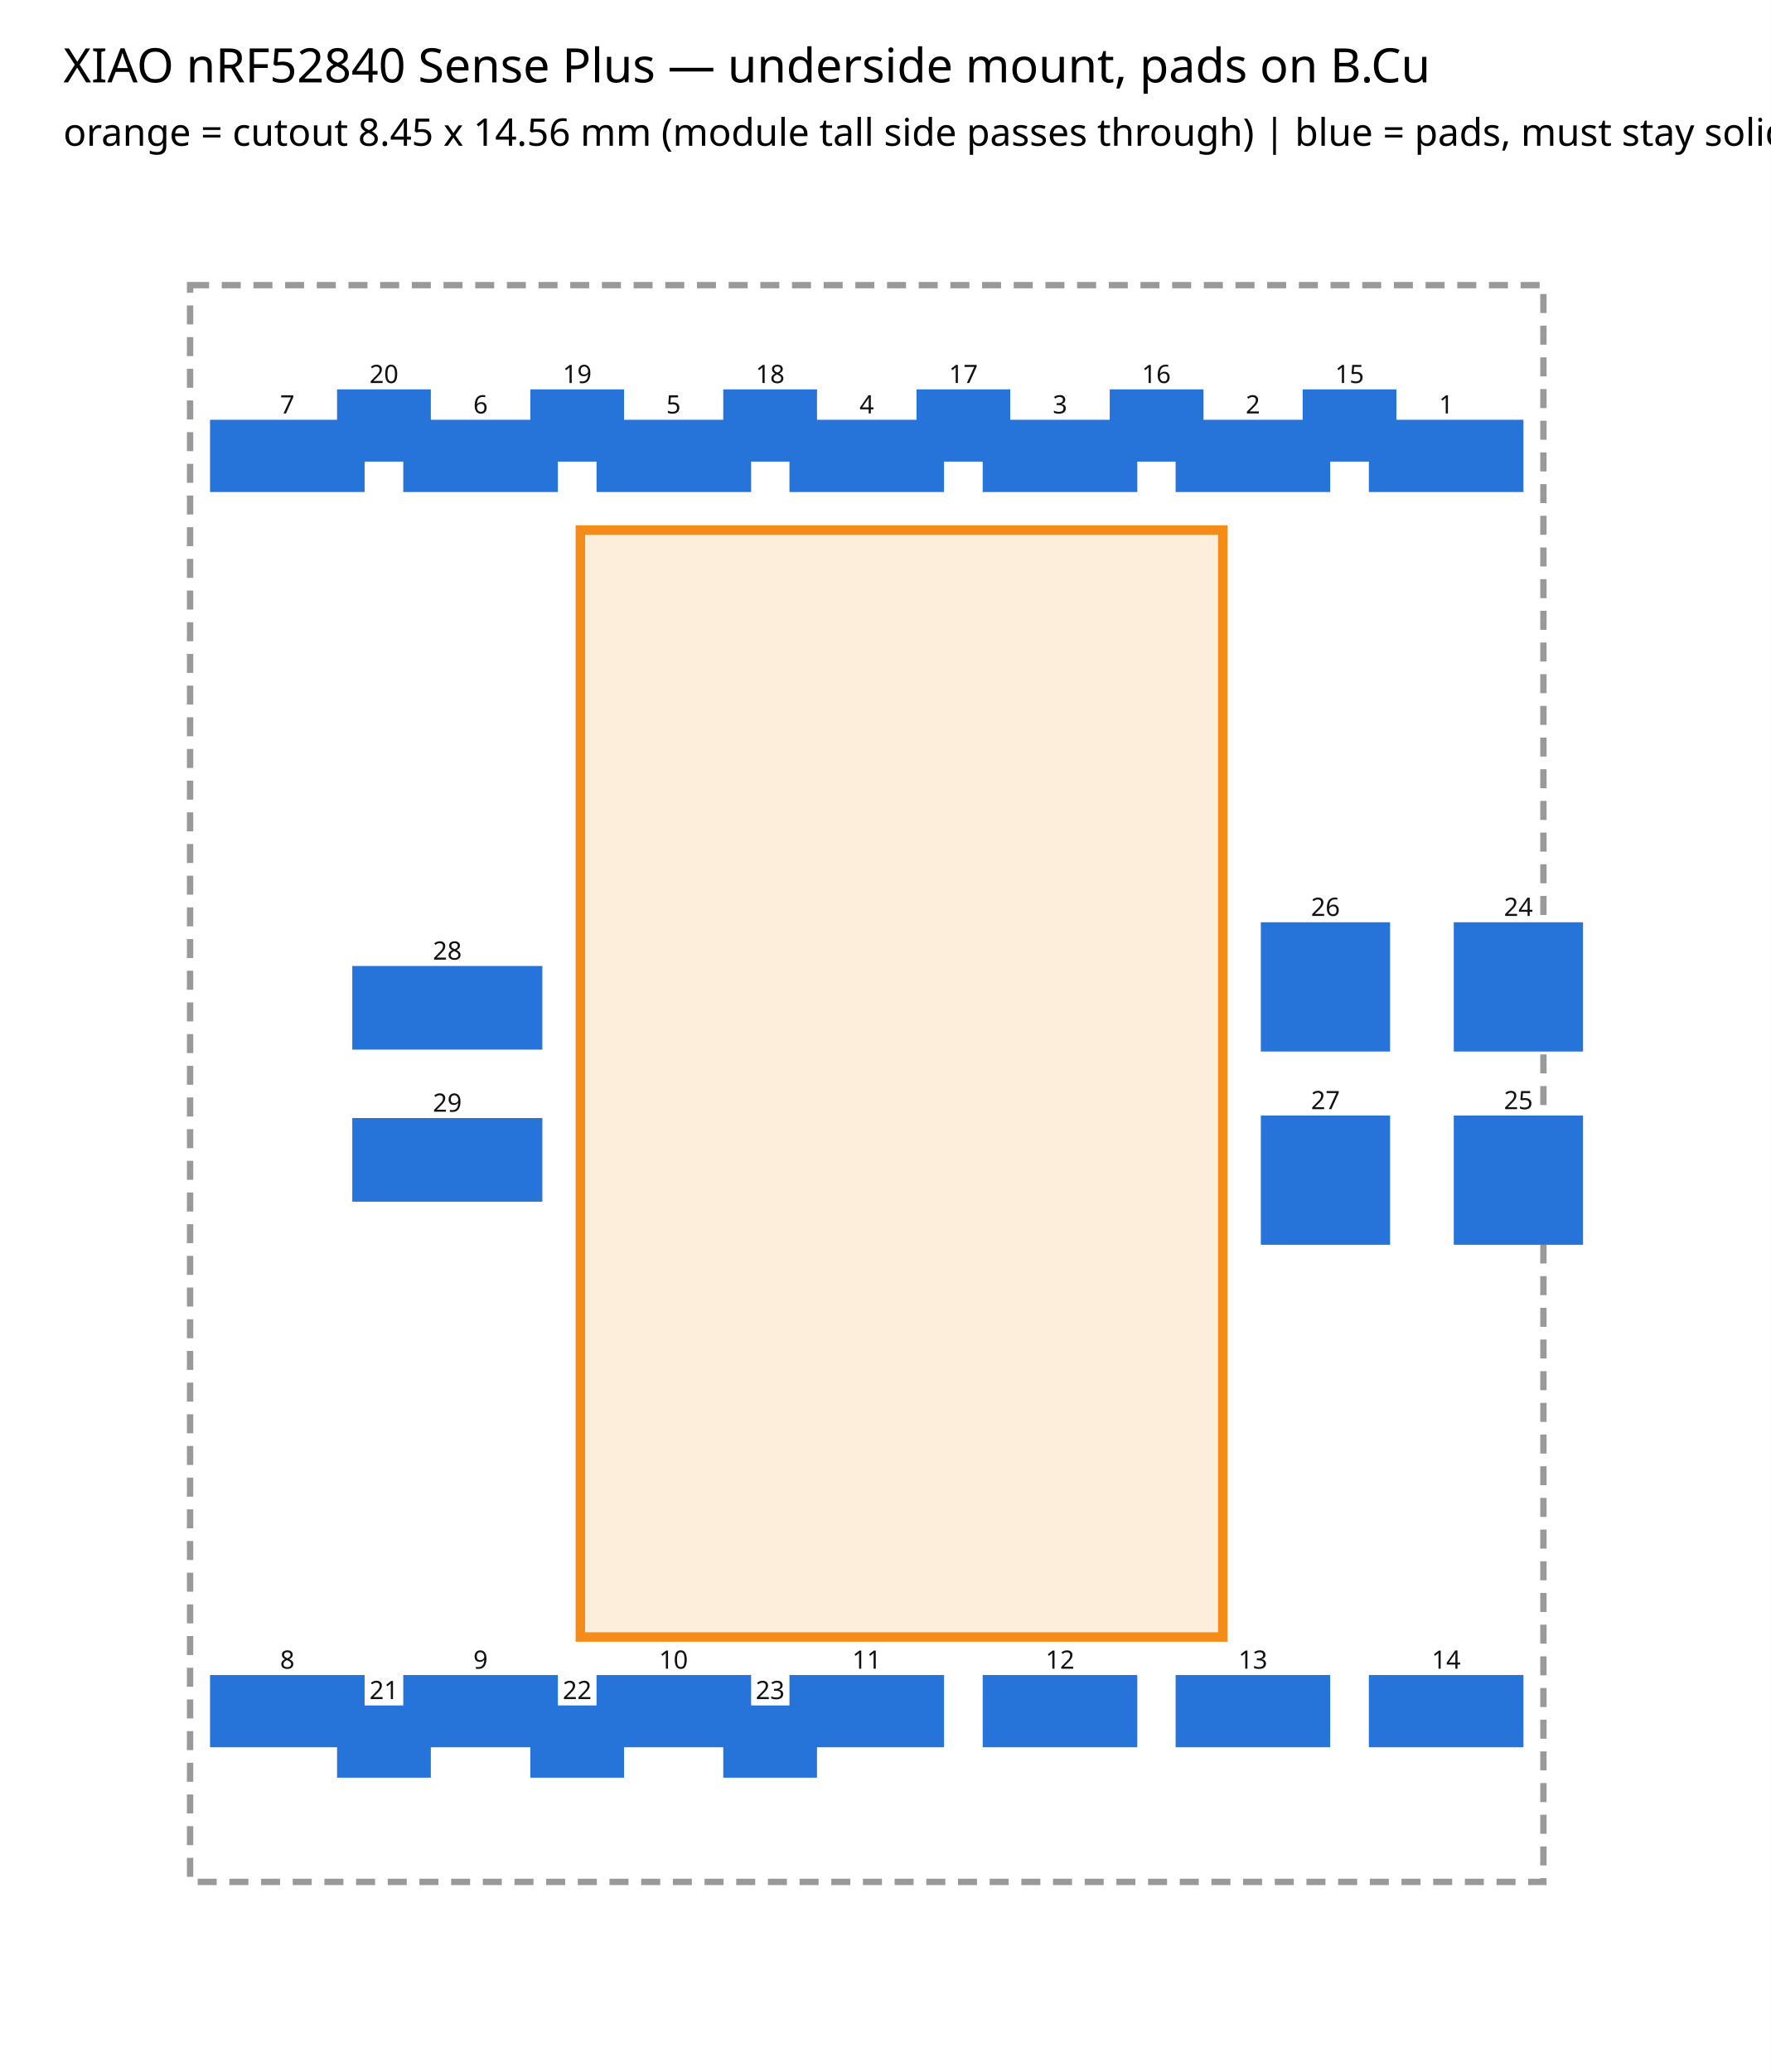
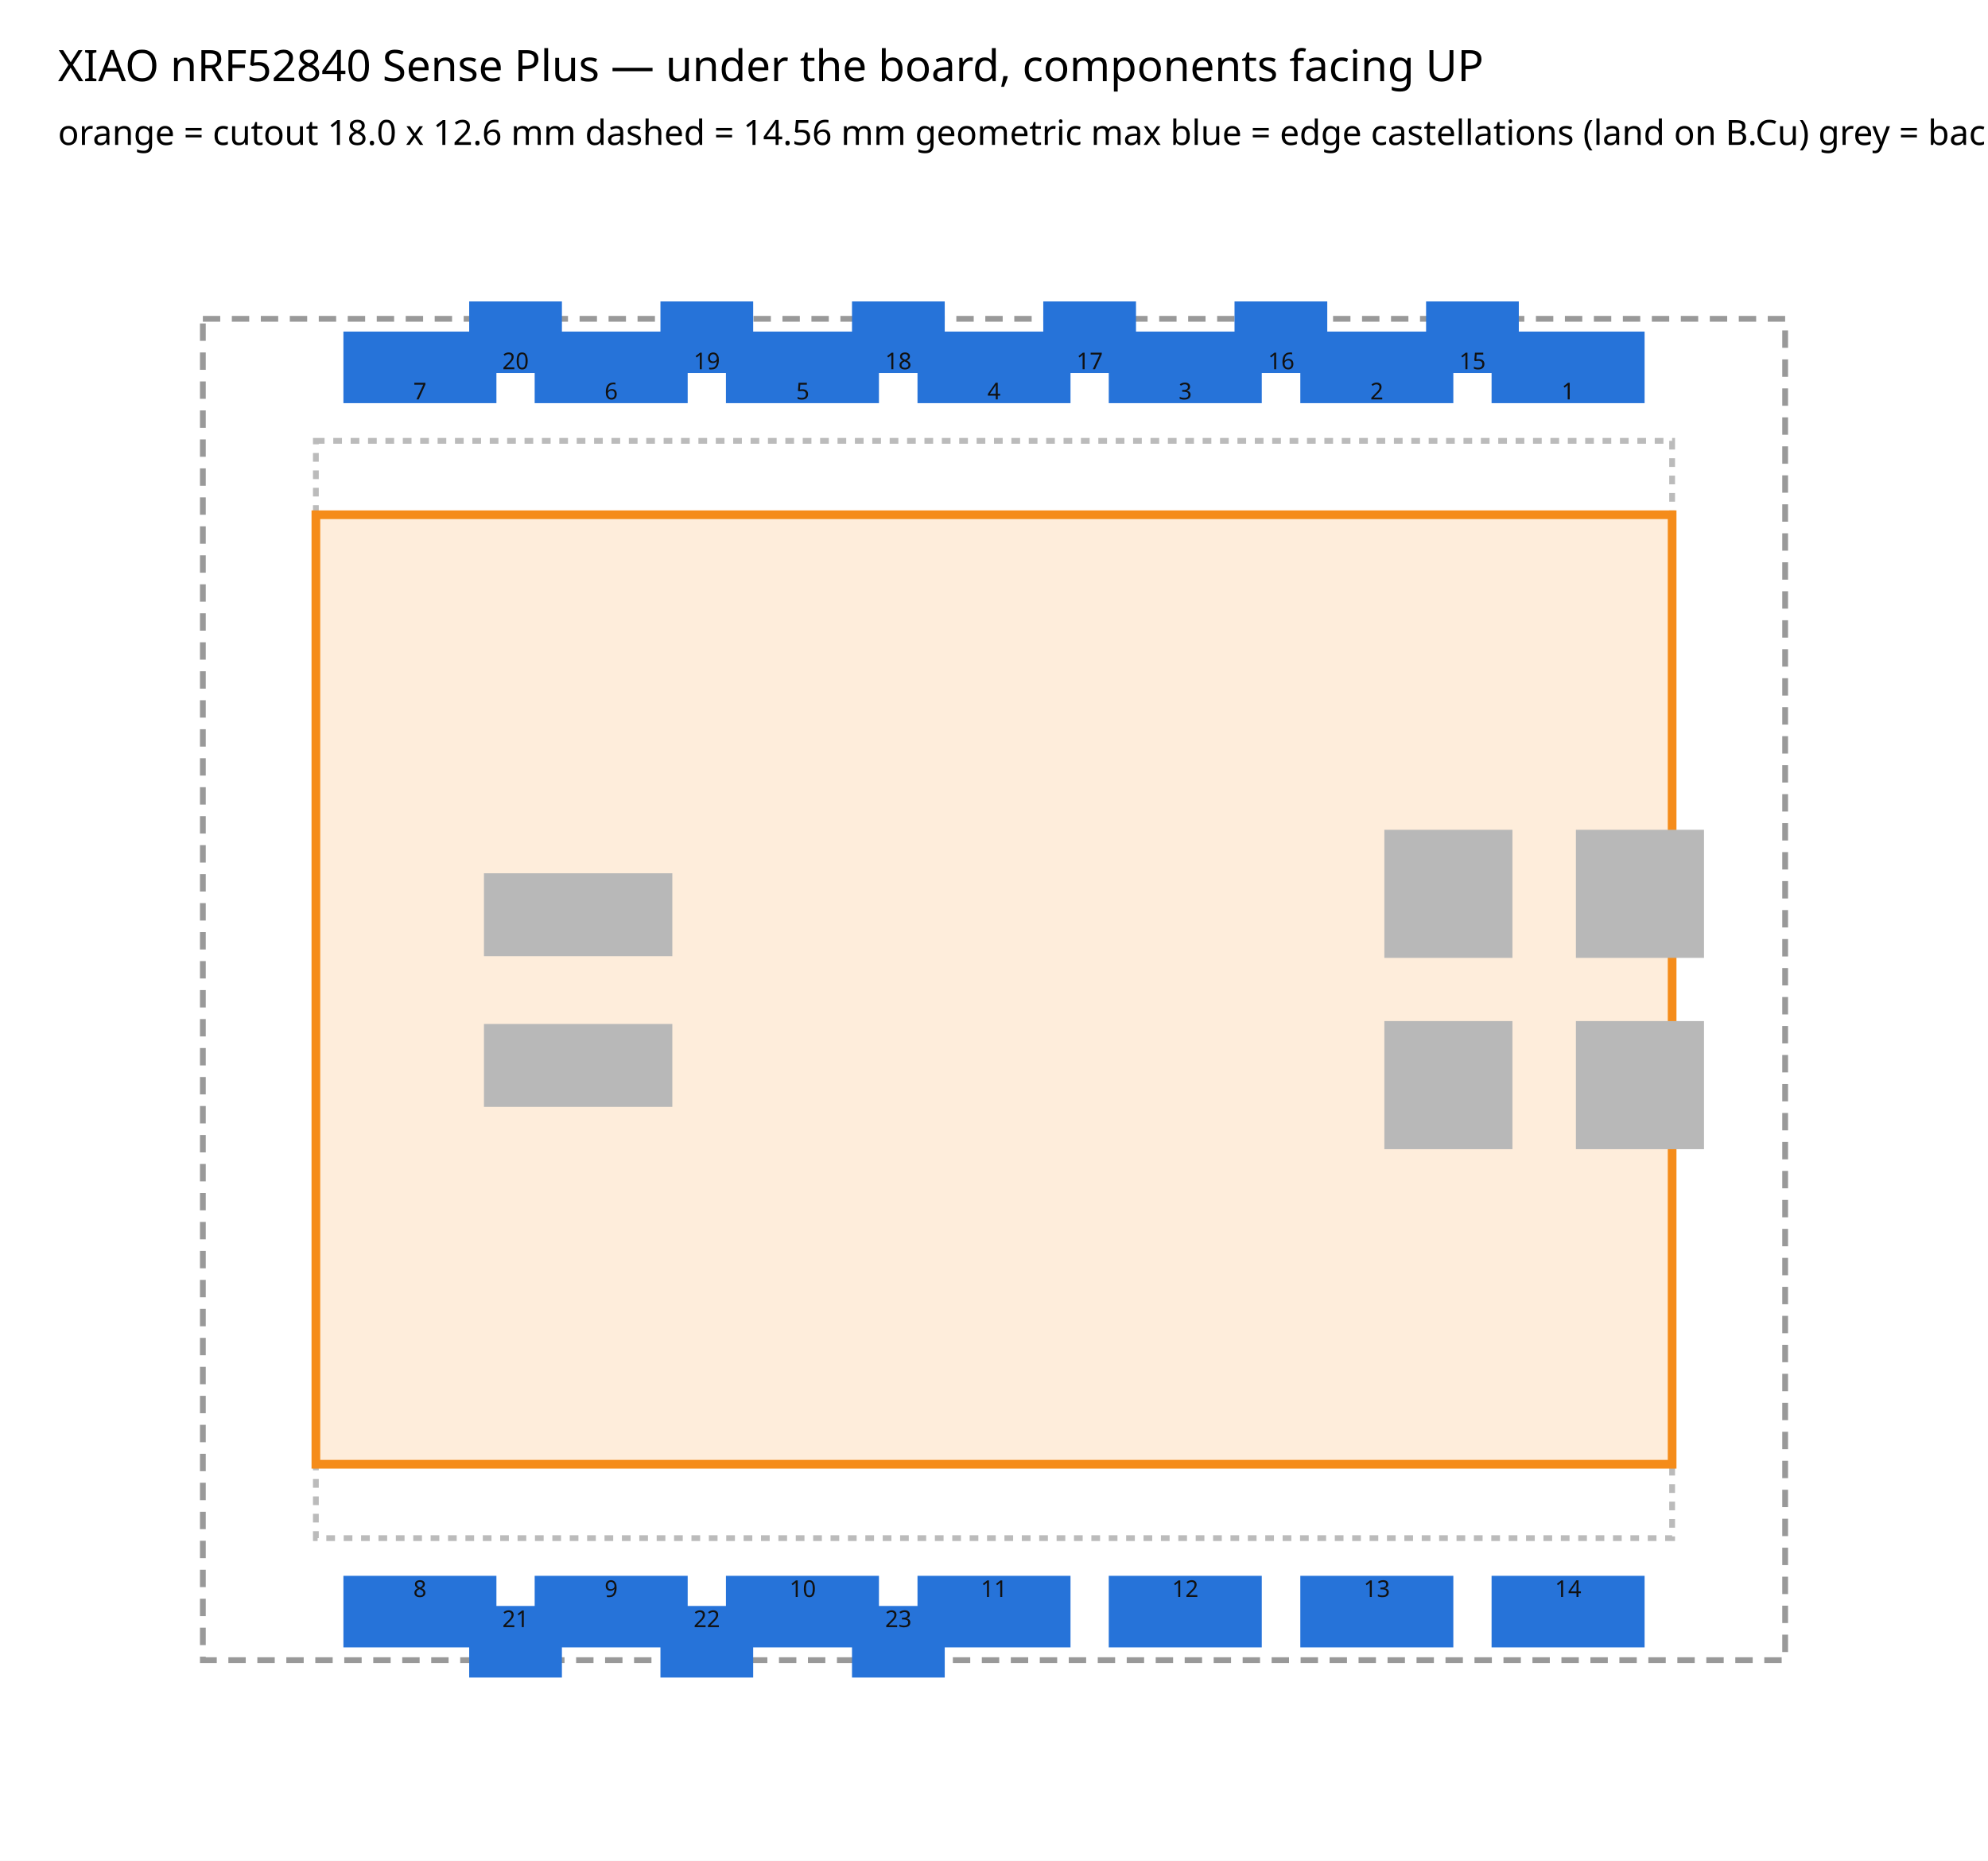
- <svg xmlns="http://www.w3.org/2000/svg" width="559" height="654">
-   <rect width="559" height="654" fill="white" />
-   <text x="20" y="26" font-family="sans-serif" font-size="15">XIAO nRF52840 Sense Plus — underside mount, pads on B.Cu</text>
-   <text x="20" y="46" font-family="sans-serif" font-size="12">orange = cutout 8.45 x 14.56 mm (module tall side passes through)  |  blue = pads, must stay solid</text>
-   <rect x="60.0" y="90.0" width="427.2" height="504.0" fill="none" stroke="#999" stroke-width="2" stroke-dasharray="6 4" />
-   <rect x="183.2" y="167.3" width="202.8" height="349.4" fill="#f58c1a" fill-opacity="0.15" stroke="#f58c1a" stroke-width="3" />
-   <rect x="432.1" y="132.5" width="48.8" height="22.8" fill="#2673d9" />
-   <text x="456.5" y="130.5" font-family="sans-serif" font-size="8" fill="#111" text-anchor="middle">1</text>
-   <rect x="371.1" y="132.5" width="48.8" height="22.8" fill="#2673d9" />
-   <text x="395.5" y="130.5" font-family="sans-serif" font-size="8" fill="#111" text-anchor="middle">2</text>
-   <rect x="310.2" y="132.5" width="48.8" height="22.8" fill="#2673d9" />
-   <text x="334.6" y="130.5" font-family="sans-serif" font-size="8" fill="#111" text-anchor="middle">3</text>
-   <rect x="249.2" y="132.5" width="48.8" height="22.8" fill="#2673d9" />
-   <text x="273.6" y="130.5" font-family="sans-serif" font-size="8" fill="#111" text-anchor="middle">4</text>
-   <rect x="188.3" y="132.5" width="48.8" height="22.8" fill="#2673d9" />
-   <text x="212.6" y="130.5" font-family="sans-serif" font-size="8" fill="#111" text-anchor="middle">5</text>
-   <rect x="127.3" y="132.5" width="48.8" height="22.8" fill="#2673d9" />
-   <text x="151.7" y="130.5" font-family="sans-serif" font-size="8" fill="#111" text-anchor="middle">6</text>
-   <rect x="66.3" y="132.5" width="48.8" height="22.8" fill="#2673d9" />
-   <text x="90.7" y="130.5" font-family="sans-serif" font-size="8" fill="#111" text-anchor="middle">7</text>
-   <rect x="66.3" y="528.7" width="48.8" height="22.8" fill="#2673d9" />
-   <text x="90.7" y="526.7" font-family="sans-serif" font-size="8" fill="#111" text-anchor="middle">8</text>
-   <rect x="127.3" y="528.7" width="48.8" height="22.8" fill="#2673d9" />
-   <text x="151.7" y="526.7" font-family="sans-serif" font-size="8" fill="#111" text-anchor="middle">9</text>
-   <rect x="188.3" y="528.7" width="48.8" height="22.8" fill="#2673d9" />
-   <text x="212.6" y="526.7" font-family="sans-serif" font-size="8" fill="#111" text-anchor="middle">10</text>
-   <rect x="249.2" y="528.7" width="48.8" height="22.8" fill="#2673d9" />
-   <text x="273.6" y="526.7" font-family="sans-serif" font-size="8" fill="#111" text-anchor="middle">11</text>
-   <rect x="310.2" y="528.7" width="48.8" height="22.8" fill="#2673d9" />
-   <text x="334.6" y="526.7" font-family="sans-serif" font-size="8" fill="#111" text-anchor="middle">12</text>
-   <rect x="371.1" y="528.7" width="48.8" height="22.8" fill="#2673d9" />
-   <text x="395.5" y="526.7" font-family="sans-serif" font-size="8" fill="#111" text-anchor="middle">13</text>
-   <rect x="432.1" y="528.7" width="48.8" height="22.8" fill="#2673d9" />
-   <text x="456.5" y="526.7" font-family="sans-serif" font-size="8" fill="#111" text-anchor="middle">14</text>
-   <rect x="411.2" y="122.9" width="29.6" height="22.8" fill="#2673d9" />
-   <text x="426.0" y="120.9" font-family="sans-serif" font-size="8" fill="#111" text-anchor="middle">15</text>
-   <rect x="350.3" y="122.9" width="29.6" height="22.8" fill="#2673d9" />
-   <text x="365.0" y="120.9" font-family="sans-serif" font-size="8" fill="#111" text-anchor="middle">16</text>
-   <rect x="289.3" y="122.9" width="29.6" height="22.8" fill="#2673d9" />
-   <text x="304.1" y="120.9" font-family="sans-serif" font-size="8" fill="#111" text-anchor="middle">17</text>
-   <rect x="228.3" y="122.9" width="29.6" height="22.8" fill="#2673d9" />
-   <text x="243.1" y="120.9" font-family="sans-serif" font-size="8" fill="#111" text-anchor="middle">18</text>
-   <rect x="167.4" y="122.9" width="29.6" height="22.8" fill="#2673d9" />
-   <text x="182.2" y="120.9" font-family="sans-serif" font-size="8" fill="#111" text-anchor="middle">19</text>
-   <rect x="106.4" y="122.9" width="29.6" height="22.8" fill="#2673d9" />
-   <text x="121.2" y="120.9" font-family="sans-serif" font-size="8" fill="#111" text-anchor="middle">20</text>
-   <rect x="106.4" y="538.3" width="29.6" height="22.8" fill="#2673d9" />
-   <text x="121.2" y="536.3" font-family="sans-serif" font-size="8" fill="#111" text-anchor="middle">21</text>
-   <rect x="167.4" y="538.3" width="29.6" height="22.8" fill="#2673d9" />
-   <text x="182.2" y="536.3" font-family="sans-serif" font-size="8" fill="#111" text-anchor="middle">22</text>
-   <rect x="228.3" y="538.3" width="29.6" height="22.8" fill="#2673d9" />
-   <text x="243.1" y="536.3" font-family="sans-serif" font-size="8" fill="#111" text-anchor="middle">23</text>
-   <rect x="458.9" y="291.1" width="40.8" height="40.8" fill="#2673d9" />
-   <text x="479.3" y="289.1" font-family="sans-serif" font-size="8" fill="#111" text-anchor="middle">24</text>
-   <rect x="458.9" y="352.1" width="40.8" height="40.8" fill="#2673d9" />
-   <text x="479.3" y="350.1" font-family="sans-serif" font-size="8" fill="#111" text-anchor="middle">25</text>
-   <rect x="398.0" y="291.1" width="40.8" height="40.8" fill="#2673d9" />
-   <text x="418.4" y="289.1" font-family="sans-serif" font-size="8" fill="#111" text-anchor="middle">26</text>
-   <rect x="398.0" y="352.1" width="40.8" height="40.8" fill="#2673d9" />
-   <text x="418.4" y="350.1" font-family="sans-serif" font-size="8" fill="#111" text-anchor="middle">27</text>
-   <rect x="111.2" y="304.9" width="60.0" height="26.4" fill="#2673d9" />
-   <text x="141.2" y="302.9" font-family="sans-serif" font-size="8" fill="#111" text-anchor="middle">28</text>
-   <rect x="111.2" y="352.9" width="60.0" height="26.4" fill="#2673d9" />
-   <text x="141.2" y="350.9" font-family="sans-serif" font-size="8" fill="#111" text-anchor="middle">29</text>
+ <svg xmlns="http://www.w3.org/2000/svg" width="686" height="642">
+   <rect width="686" height="642" fill="white" />
+   <text x="20" y="28" font-family="sans-serif" font-size="15">XIAO nRF52840 Sense Plus — under the board, components facing UP</text>
+   <text x="20" y="50" font-family="sans-serif" font-size="12">orange = cutout 18.0 x 12.6 mm   dashed = 14.56 mm geometric max   blue = edge castellations (land on B.Cu)   grey = back-side pads, face away</text>
+   <rect x="70.0" y="110.0" width="546.0" height="462.8" fill="none" stroke="#999" stroke-width="2" stroke-dasharray="6 4" />
+   <rect x="109.0" y="152.1" width="468.0" height="378.6" fill="none" stroke="#bbb" stroke-width="2" stroke-dasharray="3 3" />
+   <rect x="109.0" y="177.6" width="468.0" height="327.6" fill="#f58c1a" fill-opacity="0.16" stroke="#f58c1a" stroke-width="3" />
+   <rect x="514.7" y="114.4" width="52.8" height="24.7" fill="#2673d9" />
+   <text x="541.1" y="137.8" font-family="sans-serif" font-size="8" fill="#111" text-anchor="middle">1</text>
+   <rect x="448.7" y="114.4" width="52.8" height="24.7" fill="#2673d9" />
+   <text x="475.1" y="137.8" font-family="sans-serif" font-size="8" fill="#111" text-anchor="middle">2</text>
+   <rect x="382.6" y="114.4" width="52.8" height="24.7" fill="#2673d9" />
+   <text x="409.0" y="137.8" font-family="sans-serif" font-size="8" fill="#111" text-anchor="middle">3</text>
+   <rect x="316.6" y="114.4" width="52.8" height="24.7" fill="#2673d9" />
+   <text x="343.0" y="137.8" font-family="sans-serif" font-size="8" fill="#111" text-anchor="middle">4</text>
+   <rect x="250.5" y="114.4" width="52.8" height="24.7" fill="#2673d9" />
+   <text x="277.0" y="137.8" font-family="sans-serif" font-size="8" fill="#111" text-anchor="middle">5</text>
+   <rect x="184.5" y="114.4" width="52.8" height="24.7" fill="#2673d9" />
+   <text x="210.9" y="137.8" font-family="sans-serif" font-size="8" fill="#111" text-anchor="middle">6</text>
+   <rect x="118.5" y="114.4" width="52.8" height="24.7" fill="#2673d9" />
+   <text x="144.9" y="137.8" font-family="sans-serif" font-size="8" fill="#111" text-anchor="middle">7</text>
+   <rect x="118.5" y="543.7" width="52.8" height="24.7" fill="#2673d9" />
+   <text x="144.9" y="551.0" font-family="sans-serif" font-size="8" fill="#111" text-anchor="middle">8</text>
+   <rect x="184.5" y="543.7" width="52.8" height="24.7" fill="#2673d9" />
+   <text x="210.9" y="551.0" font-family="sans-serif" font-size="8" fill="#111" text-anchor="middle">9</text>
+   <rect x="250.5" y="543.7" width="52.8" height="24.7" fill="#2673d9" />
+   <text x="277.0" y="551.0" font-family="sans-serif" font-size="8" fill="#111" text-anchor="middle">10</text>
+   <rect x="316.6" y="543.7" width="52.8" height="24.7" fill="#2673d9" />
+   <text x="343.0" y="551.0" font-family="sans-serif" font-size="8" fill="#111" text-anchor="middle">11</text>
+   <rect x="382.6" y="543.7" width="52.8" height="24.7" fill="#2673d9" />
+   <text x="409.0" y="551.0" font-family="sans-serif" font-size="8" fill="#111" text-anchor="middle">12</text>
+   <rect x="448.7" y="543.7" width="52.8" height="24.7" fill="#2673d9" />
+   <text x="475.1" y="551.0" font-family="sans-serif" font-size="8" fill="#111" text-anchor="middle">13</text>
+   <rect x="514.7" y="543.7" width="52.8" height="24.7" fill="#2673d9" />
+   <text x="541.1" y="551.0" font-family="sans-serif" font-size="8" fill="#111" text-anchor="middle">14</text>
+   <rect x="492.1" y="104.0" width="32.0" height="24.7" fill="#2673d9" />
+   <text x="508.1" y="127.4" font-family="sans-serif" font-size="8" fill="#111" text-anchor="middle">15</text>
+   <rect x="426.0" y="104.0" width="32.0" height="24.7" fill="#2673d9" />
+   <text x="442.1" y="127.4" font-family="sans-serif" font-size="8" fill="#111" text-anchor="middle">16</text>
+   <rect x="360.0" y="104.0" width="32.0" height="24.7" fill="#2673d9" />
+   <text x="376.0" y="127.4" font-family="sans-serif" font-size="8" fill="#111" text-anchor="middle">17</text>
+   <rect x="294.0" y="104.0" width="32.0" height="24.7" fill="#2673d9" />
+   <text x="310.0" y="127.4" font-family="sans-serif" font-size="8" fill="#111" text-anchor="middle">18</text>
+   <rect x="227.9" y="104.0" width="32.0" height="24.7" fill="#2673d9" />
+   <text x="243.9" y="127.4" font-family="sans-serif" font-size="8" fill="#111" text-anchor="middle">19</text>
+   <rect x="161.9" y="104.0" width="32.0" height="24.7" fill="#2673d9" />
+   <text x="177.9" y="127.4" font-family="sans-serif" font-size="8" fill="#111" text-anchor="middle">20</text>
+   <rect x="161.9" y="554.1" width="32.0" height="24.7" fill="#2673d9" />
+   <text x="177.9" y="561.4" font-family="sans-serif" font-size="8" fill="#111" text-anchor="middle">21</text>
+   <rect x="227.9" y="554.1" width="32.0" height="24.7" fill="#2673d9" />
+   <text x="243.9" y="561.4" font-family="sans-serif" font-size="8" fill="#111" text-anchor="middle">22</text>
+   <rect x="294.0" y="554.1" width="32.0" height="24.7" fill="#2673d9" />
+   <text x="310.0" y="561.4" font-family="sans-serif" font-size="8" fill="#111" text-anchor="middle">23</text>
+   <rect x="543.8" y="286.3" width="44.2" height="44.2" fill="#b8b8b8" />
+   <rect x="543.8" y="352.3" width="44.2" height="44.2" fill="#b8b8b8" />
+   <rect x="477.7" y="286.3" width="44.2" height="44.2" fill="#b8b8b8" />
+   <rect x="477.7" y="352.3" width="44.2" height="44.2" fill="#b8b8b8" />
+   <rect x="167.0" y="301.3" width="65.0" height="28.6" fill="#b8b8b8" />
+   <rect x="167.0" y="353.3" width="65.0" height="28.6" fill="#b8b8b8" />
</svg>
